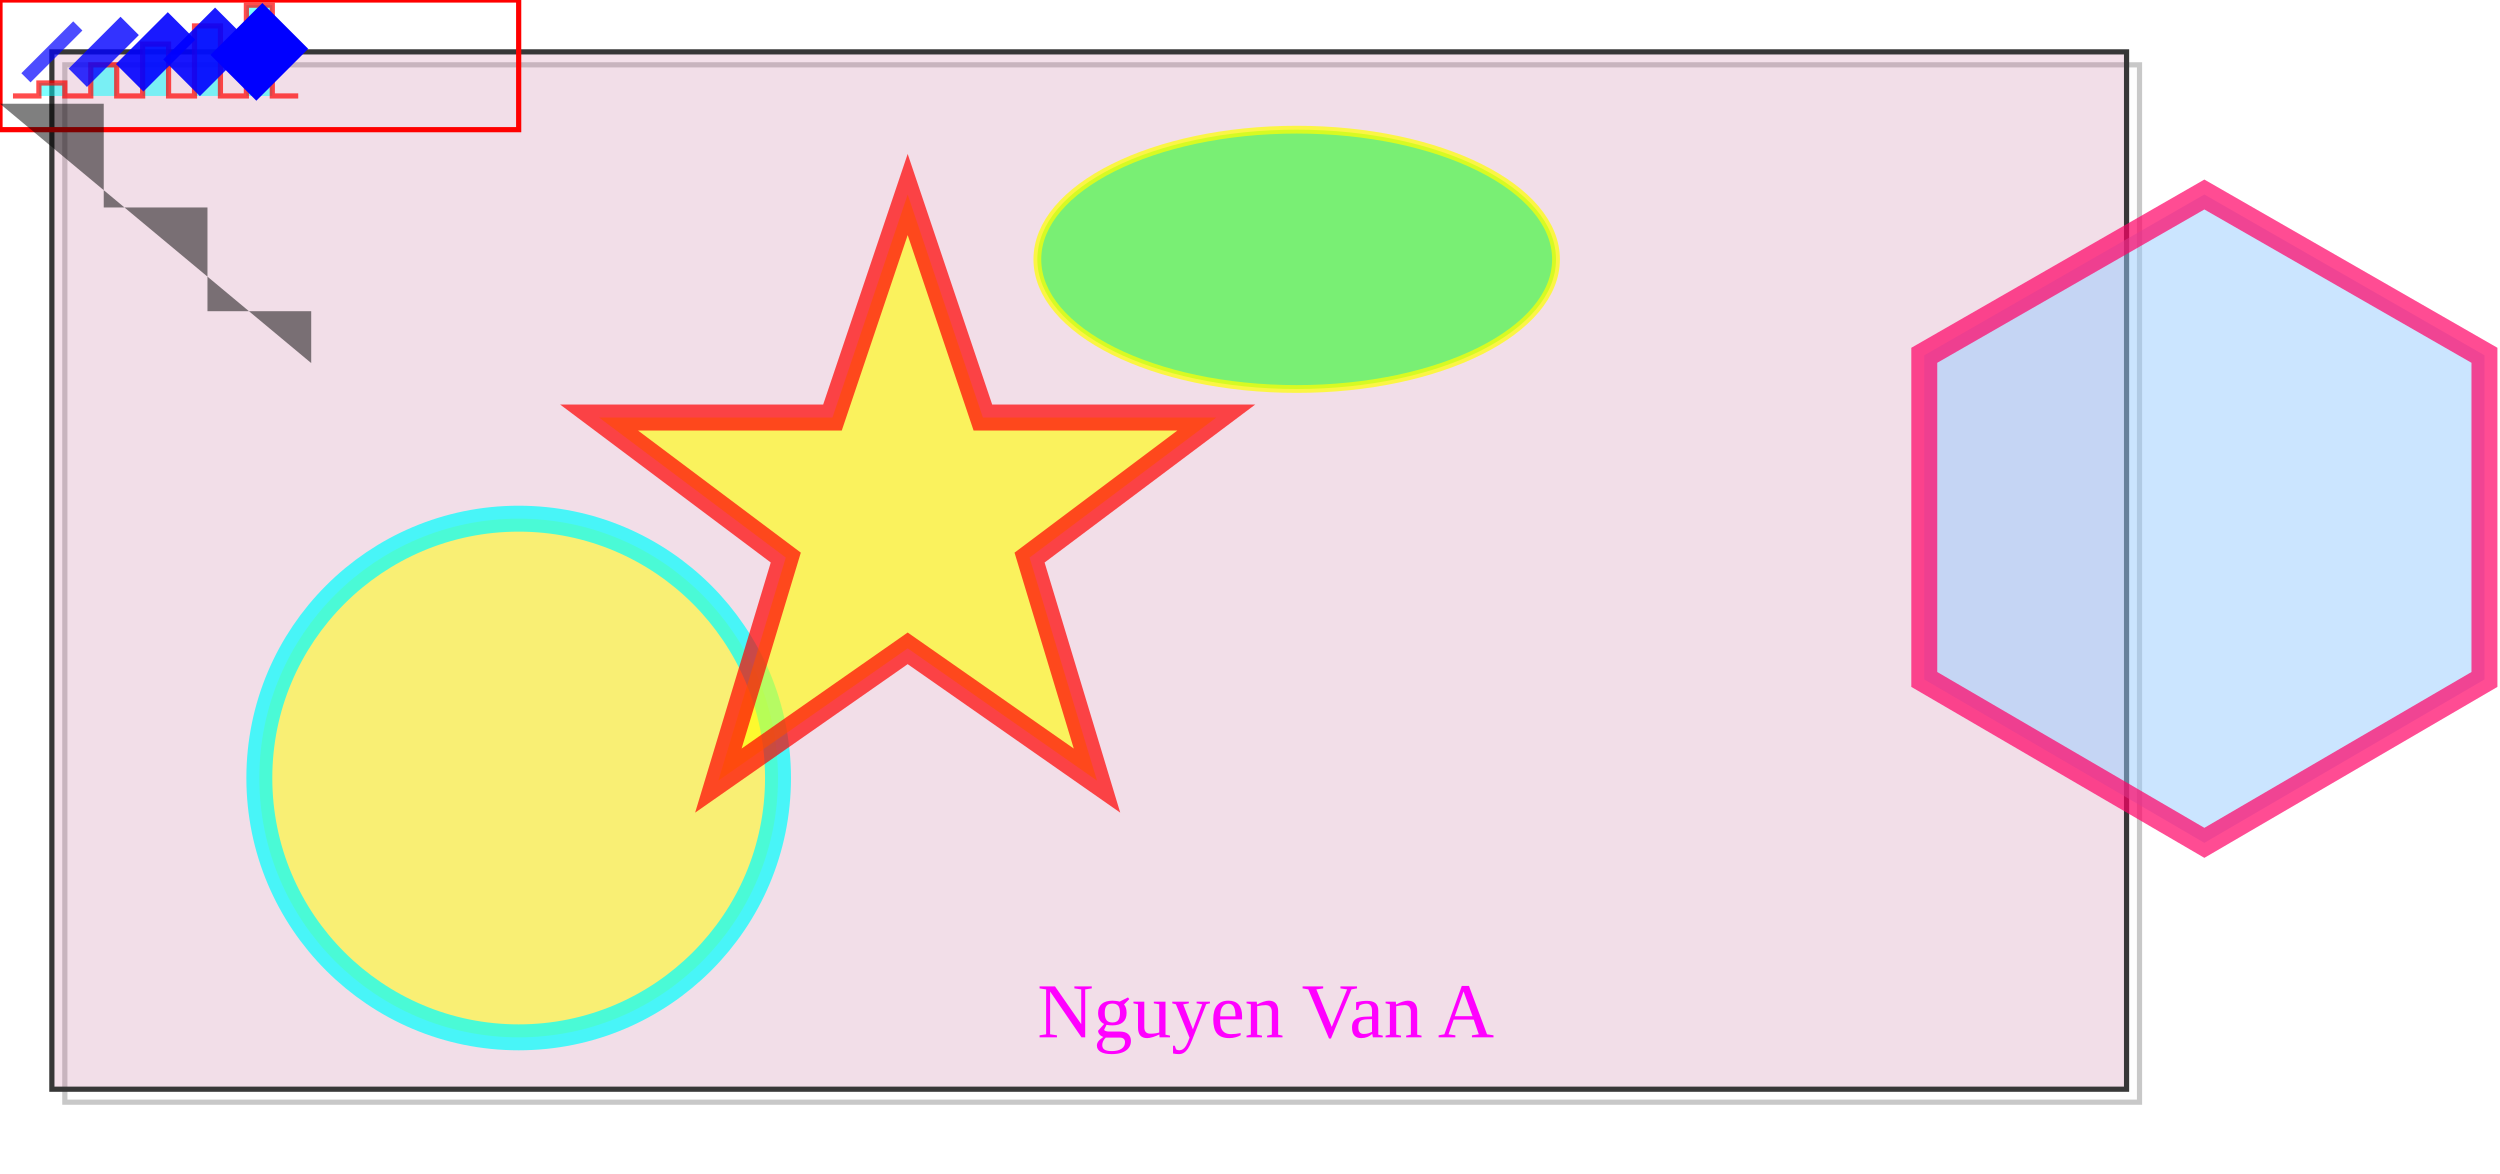
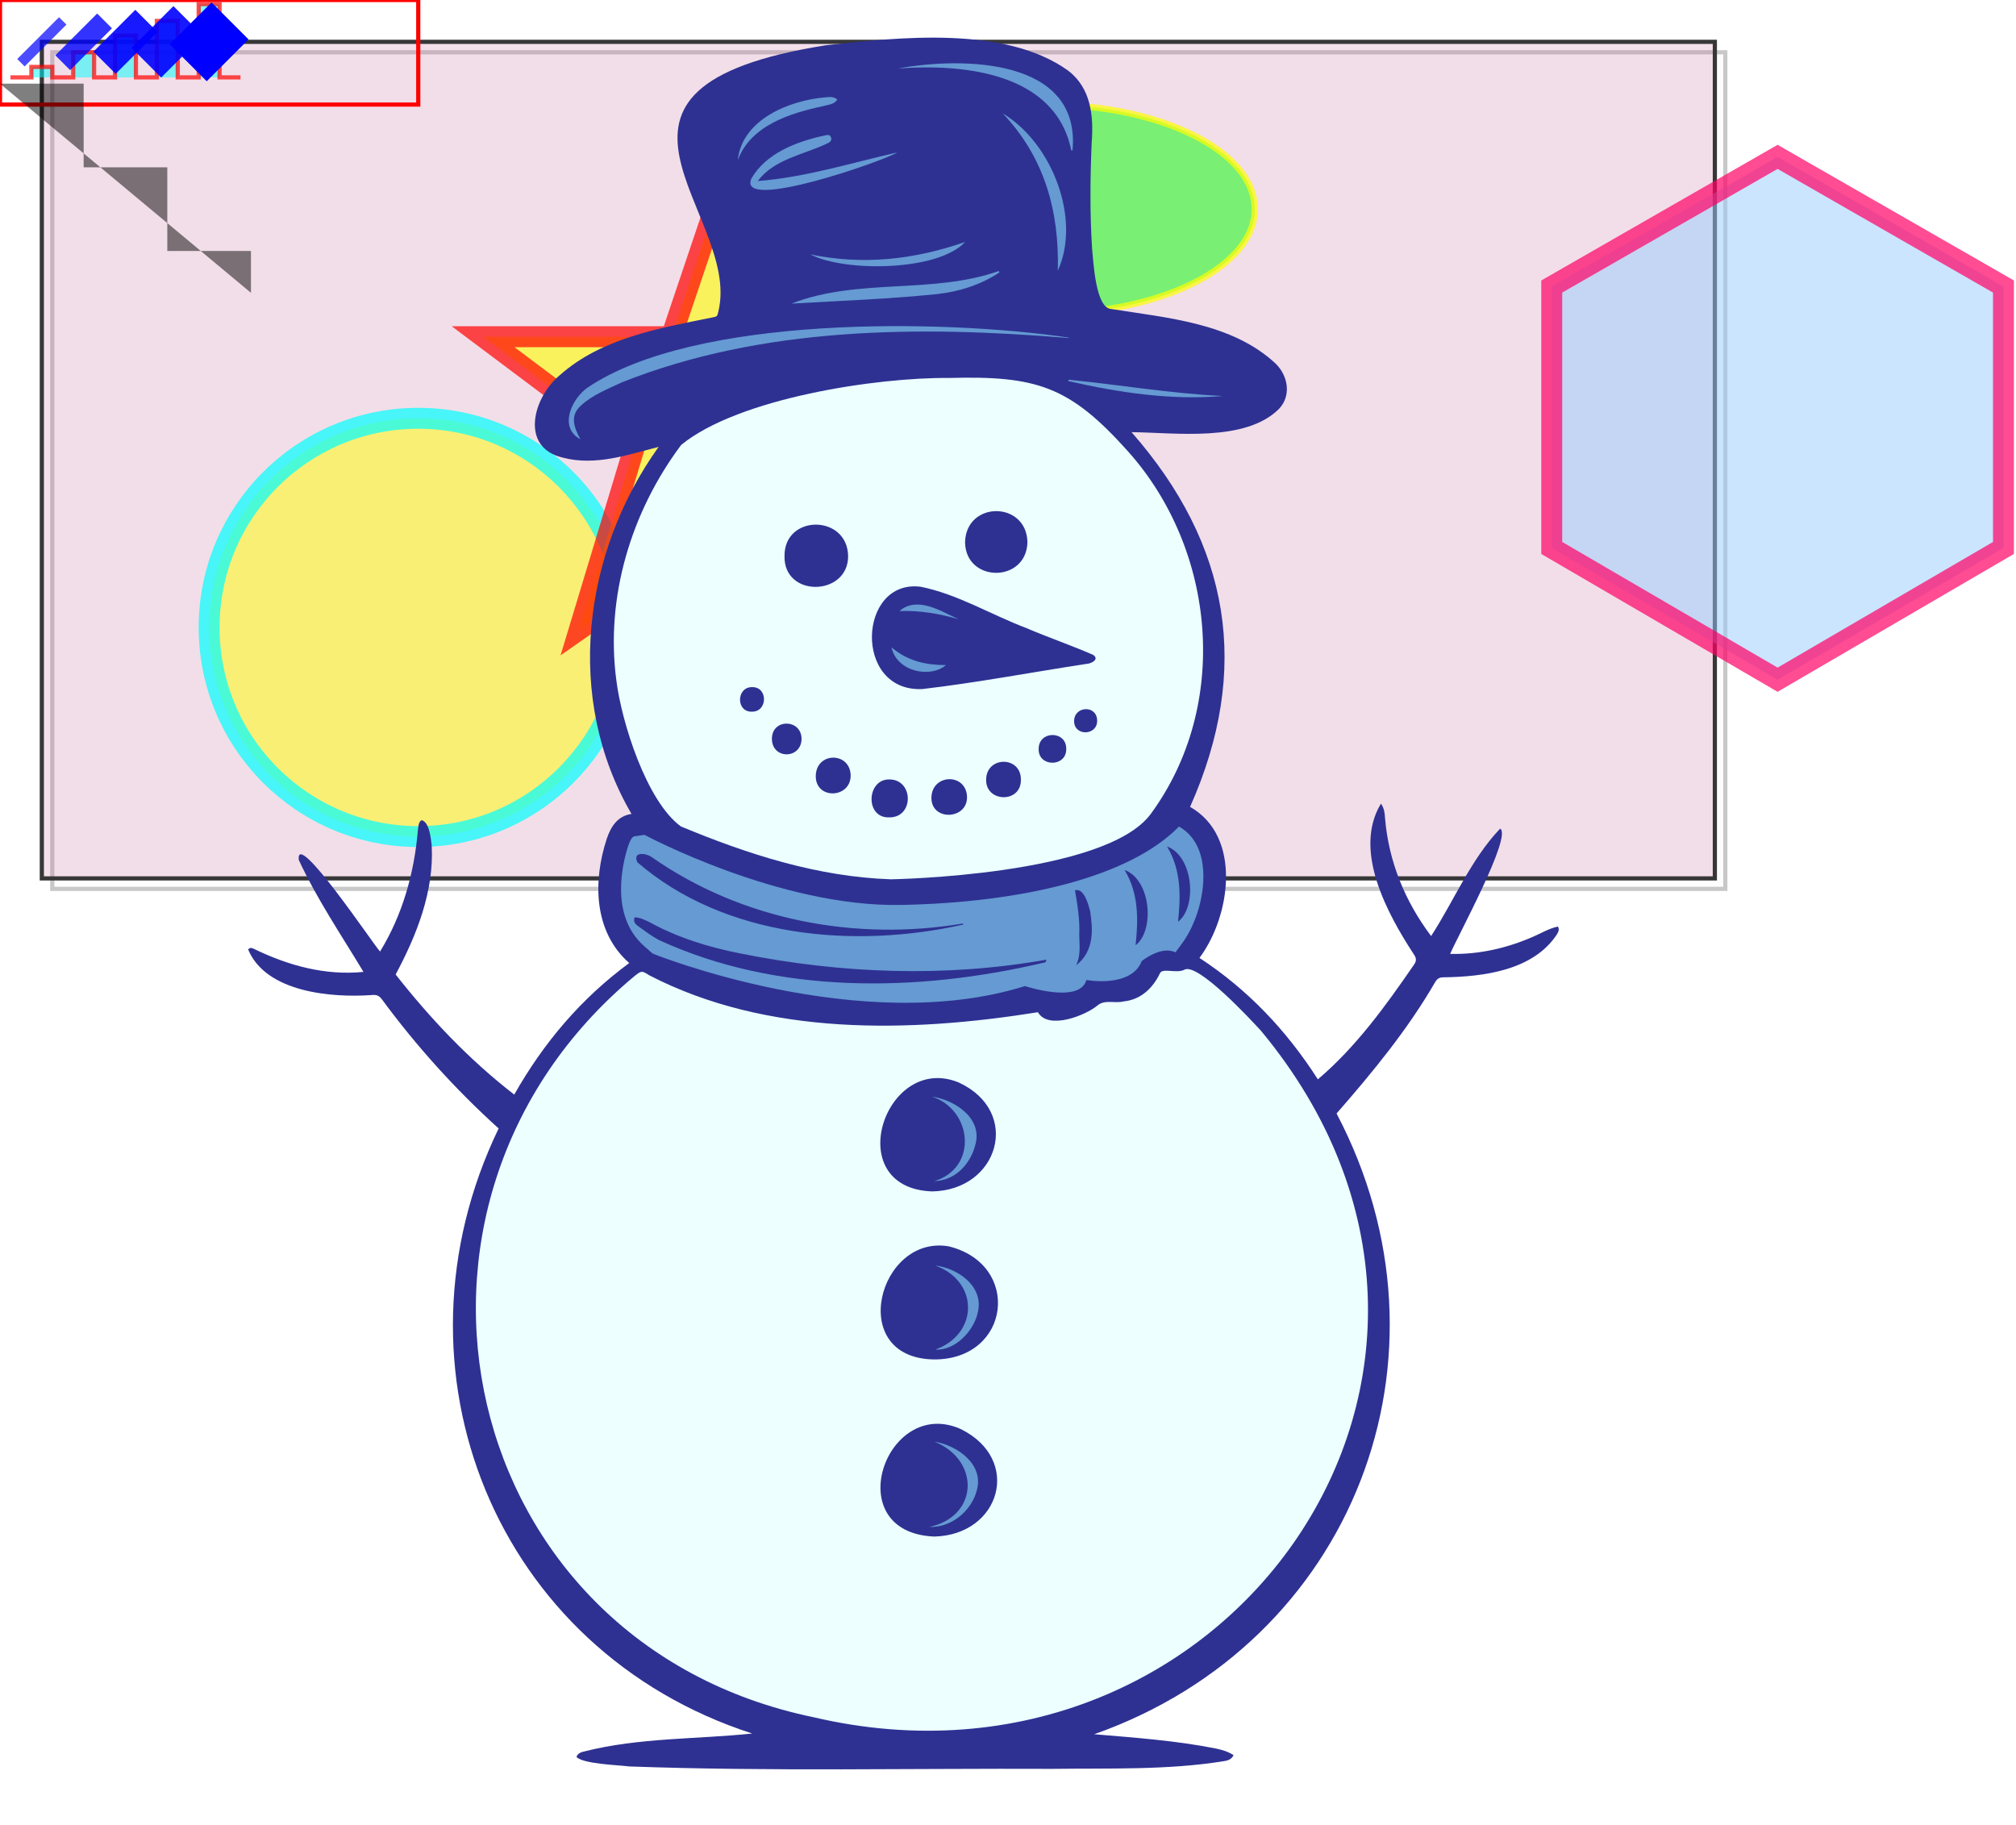
<svg xmlns="http://www.w3.org/2000/svg">
  <rect fill-opacity="0.01" stroke="rgb(200,200,200)" stroke-width="2" x="25" y="25" width="800" height="400" />
  <rect fill-opacity="0.2" fill="rgb(200,100,150)" stroke="rgb(55,55,55)" stroke-width="2" x="20" y="20" width="800" height="400" />
  <text x="0" y="0" fill="rgb(0,0,255)" font-size="40">SVG Demo</text>
  <rect fill-opacity="0" x="0" y="0" width="200" height="50" stroke="rgb(255,0,0)" stroke-width="2" />
  <text x="400" y="400" fill="rgb(255,0,255)" font-size="30">Nguyen Van A</text>
  <circle cx="200" cy="300" r="100" fill="rgb(255, 255, 0)" stroke="rgb(0, 255, 255)" stroke-width="10" stroke-opacity="0.7" fill-opacity="0.5" />
  <polyline stroke="rgb(255, 0, 0)" stroke-width="2" stroke-opacity="0.7" fill="rgb(0, 255, 255)" fill-opacity="0.5" points="5,37 15,37 15,32 25,32 25,37 35,37 35,25 45,25 45,37 55,37 55,17 65,17 65,37 75,37 75,10 85,10 85,37 95,37 95,2 105,2 105,37 115,37" />
  <ellipse cx="500" cy="100" rx="100" ry="50" stroke="rgb(255, 255, 0)" stroke-width="3" fill="rgb(0, 255, 0)" stroke-opacity="0.7" fill-opacity="0.5" />
  <line x1="10" y1="30" x2="30" y2="10" stroke="rgb(0, 0, 255)" stroke-width="5" stroke-opacity="0.7" />
  <line x1="30" y1="30" x2="50" y2="10" stroke="rgb(0, 0, 255)" stroke-width="10" stroke-opacity="0.8" />
  <line x1="50" y1="30" x2="70" y2="10" stroke="rgb(0, 0, 255)" stroke-width="15" stroke-opacity="0.9" />
  <line x1="70" y1="30" x2="90" y2="10" stroke="rgb(0, 0, 255)" stroke-width="20" stroke-opacity="0.9" />
  <line x1="90" y1="30" x2="110" y2="10" stroke="rgb(0, 0, 255)" stroke-width="25" stroke-opacity="1.0" />
  <polygon fill="rgb(153, 204, 255)" fill-opacity="0.5" stroke-width="10" stroke="rgb(255, 0, 102)" stroke-opacity="0.7" points="850,75 958,137 958,262 850,325 742,262 742,137" />
  <polygon fill="rgb(255, 255, 0)" fill-opacity="0.6" stroke-width="10" stroke="rgb(255, 0, 0)" stroke-opacity="0.7" points="350,75 379,161 469,161 397,215 423,301 350,250 277,301 303,215 231,161 321,161" />
  <polyline points="0,40 40,40 40,80 80,80 80,120 120,120 120,140" fill-opacity="0.5" />
+   <path fill="#2E3192" d="M744.986,443.018c-4.271,0.889-7.96,3.16-11.915,4.88    c-12.516,5.473-26,8.562-39.643,8.197c3.122-7.557,29.912-56.587,23.888-59.887    c-14.072,14.791-21.941,34.32-32.991,51.357c-12.504-16.607-20.346-35.668-22.046-56.534    c-0.158-2.128-0.253-4.326-1.936-6.79c-13.575,22.355,3.06,52.728,15.743,72.111    c1.279,1.851,1.277,3.193,0.016,4.956c-13.521,19.642-27.638,39.241-45.932,54.775    c-14.956-23.347-33.475-42.932-56.614-58.06c14.984-20.068,20.368-58.157-4.49-72.212    c29.337-65.894,19.224-125.327-27.988-179.178c21.116,0.22,54.323,4.935,70.476-11.091    c6.071-6.356,4.372-15.89-1.572-21.688c-20.816-19.417-51.79-21.848-78.718-26.121    c-7.464-0.582-8.398-22.706-9.05-28.73c-1.094-16.939-0.927-33.887-0.2-50.837    c0.996-12.721-0.344-26.052-11.227-34.364c-29.89-21.611-80.769-16.026-115.866-12.16    c-129.142,20.396-40.315,80.1-51.353,127.025c-0.598,2.678-0.555,2.662-3.028,3.143    c-25.392,5.114-53.023,9.853-72.966,27.675c-12.639,10.464-19.276,34.578,1.711,39.369    c15.453,4.004,30.75-1.359,45.653-5.176c-36.353,50.686-45.106,120.486-12.964,175.496    c-6.756,0.999-9.904,6.164-11.848,11.906c-6.645,20.244-6.319,44.374,10.75,59.39    c-22.959,16.92-40.885,38.014-54.981,62.911c-21.723-16.84-40.077-36.297-56.707-57.436    c10.101-18.885,18.408-39.836,17.247-61.588c-0.367-3.295-1.08-11.234-4.798-12.201    c-1.667,0.791-1.612,3.484-1.843,5.148c-1.766,20.309-7.342,40.188-18.06,57.657    c-2.54-2.426-40.604-59.393-38.857-43.769c8.698,18.737,20.283,35.833,30.929,53.513    c-18.272,1.827-35.873-3.006-52.234-10.939c-0.912-0.389-1.888-1.013-2.92,0.216    c8.548,20.526,39.836,23.175,59.285,21.784c2.093-0.197,3.313,0.277,4.638,1.999    c16.532,22.444,35.174,43.118,55.861,61.805c-55.62,115.232-1.475,249.634,121.252,289.303    c-26.309,2.768-54.12,1.906-80.281,8.564c-1.432,0.339-3.024,0.754-3.771,2.614    c3.244,3.399,19.59,3.845,25.287,4.565c67.46,2.431,135.013,0.861,202.506,1.154    c27.12-0.359,54.503,0.66,81.383-3.612c1.816-0.297,3.914-0.588,5.049-2.946    c-2.699-1.746-5.57-2.576-8.653-3.207c-19.136-3.782-38.604-5.149-58.005-6.792    c123.956-43.656,177.019-180.612,115.906-296.804c17.269-19.777,33.97-40.042,47.156-62.83    c1.044-1.751,2.164-2.326,4.196-2.288c19.035-0.276,42.675-3.304,54.005-20.499    C745.025,445.747,745.822,444.698,744.986,443.018z" />
+   <path fill="#EDFFFF" d="M325.579,395.156c32.141,13.371,65.351,24.078,100.422,25.278    c0,0,102.521-1.619,124.289-31.289c37.937-51.708,31.375-125.911-10.813-173.223    c-27.965-31.239-43.585-36.343-85.891-35.196c-34.243-0.322-100.345,9.551-127.841,31.986    c-23.921,31.905-36.313,72.777-31.03,112.53C297.202,345.284,309.147,383.154,325.579,395.156z M445.385,381.229    c0.365-11.418,16.873-11.684,17.026,0.008C462.412,392.053,445.077,392.684,445.385,381.229z M471.54,372.81    c0.081-11.389,16.746-11.472,16.628,0.03C488.318,384.177,471.348,383.747,471.54,372.81z M496.661,357.957    c0.096-8.746,13.452-8.706,13.187,0.265C509.886,366.914,496.285,366.876,496.661,357.957z M513.607,344.779    c0.05-7.311,10.9-7.792,11.029-0.286C524.802,351.813,513.609,352.164,513.607,344.779z M491.295,259.286    c-0.519,19.556-29.594,19.43-29.831-0.068C462.033,239.361,490.919,239.509,491.295,259.286z M440.355,280.567    c17.751,3.617,33.561,13.366,50.405,19.733c10.528,4.51,21.424,8.227,31.913,12.799    c3.299,2.168-0.972,4.287-3.258,4.359c-26.14,3.986-52.15,8.948-78.417,12.014    C407.815,330.958,410.224,276.591,440.355,280.567z M425.31,372.682c11.614,0.044,11.813,18.265-0.052,18.141    C413.494,391.29,414.34,372.432,425.31,372.682z M390.079,370.929c0.286-11.609,16.619-11.495,16.686,0.015    C406.612,381.873,389.87,382.429,390.079,370.929z M405.549,266.152c-0.204,18.945-30.829,19.702-30.415-0.248    C374.947,245.694,405.51,245.896,405.549,266.152z M383.287,353.26c-0.091,9.754-14.026,9.982-14.177,0.111    C369.003,343.483,383.184,343.603,383.287,353.26z M359.587,328.547c7.655-0.216,7.646,11.723,0.02,11.744    C351.84,340.537,352.051,328.503,359.587,328.547z" />
+   <path fill="#EDFFFF" d="M566.596,463.54c-3.746,2.211-10.897-0.989-11.966,1.893    c-3.455,7.187-9.209,12.562-17.335,13.39c-4.139,1.085-9.004-1.035-12.46,1.899    c-5.77,4.848-23.609,11.898-28.529,3.263c-61.264,9.797-129.416,11.54-185.817-17.638    c-3.644-2.286-3.666-2.319-7.155,0.418C172.015,576.268,218.203,785.774,389.029,821.087    c197.568,46.316,348.245-166.468,213.959-328.204C597.855,487.273,573.284,460.809,566.596,463.54z M458.445,517.584    c30.282,14.008,19.084,51.615-12.789,52.082C401.541,568.019,423.164,503.081,458.445,517.584z M446.671,734.691    c-45.89-1.961-23.089-67.41,12.764-51.388C488.969,697.93,478.309,734.011,446.671,734.691z M446.451,650.004    c-41.949-0.753-26.305-59.862,7.216-54.069C488.722,604.572,483.255,650.29,446.451,650.004z" />
+   <path fill="#659AD2" d="M448.192,140.606c10.531-1.18,20.903-4.443,29.756-10.397    c-0.139-0.202-0.279-0.405-0.418-0.607c-31.833,11.223-67.322,3.163-99.1,15.578    C401.897,143.801,424.933,143.009,448.192,140.606z" />
+   <path fill="#659AD2" d="M387.502,121.647c16.159,8.485,61.087,8.158,74.002-5.973    C437.112,124.2,412.643,126.842,387.502,121.647z" />
+   <path fill="#659AD2" d="M479.461,54.198c20.155,21.216,27.091,46.988,26.355,75.214    C517.025,104.972,503.334,68.555,479.461,54.198z" />
+   <path fill="#659AD2" d="M452.316,318.004c-9.438-0.001-18.176-1.831-26.024-8.469    C428.824,321.232,444.925,324.433,452.316,318.004z" />
+   <path fill="#659AD2" d="M393.83,50.695c2.378-0.724,5.141-0.716,6.531-3.119c-1.9-1.536-3.707-1.186-5.413-1.056    c-17.288,1.359-40.114,10.496-42.161,30.044C359.051,59.853,377.901,54.097,393.83,50.695z" />
+   <path fill="#659AD2" d="M458.416,296.105c-8.516-3.83-19.691-11.31-28.336-3.937    C440.212,291.841,449.375,293.478,458.416,296.105z" />
+   <path fill="#659AD2" d="M511.04,161.633c0.008-0.071,0.016-0.143,0.024-0.214    c-60.428-8.908-178.939-10.697-230.106,23.914c-7.596,5.301-13.969,19.055-3.451,24.678    c-3.119-5.786-5.187-11.451,0.573-16.357c5.551-4.971,12.694-7.737,19.357-10.87    C364.858,156.027,439.714,155.73,511.04,161.633z" />
+   <path fill="#659AD2" d="M512.251,71.912c0.198,0.003,0.396,0.006,0.594,0.009    c4.122-44.215-52.623-44.842-83.429-39.161C460.485,30.409,504.697,34.596,512.251,71.912z" />
+   <path fill="#659AD2" d="M395.256,68.737c1.216-0.526,2.66-1.264,2.159-2.939c-0.551-1.842-2.16-1.181-3.409-0.939    c-13.117,2.855-27.647,8.354-34.699,20.487c-7.163,16.302,64.156-8.696,69.645-12.433    c-22.14,5.018-43.876,11.911-66.602,13.635C370.244,76.058,384.006,74.05,395.256,68.737z" />
+   <path fill="#659AD2" d="M446.812,689.303c21.879,8.807,21.302,35.716-2.443,40.806    c11.695,0.344,20.4-8.838,22.599-17.088C470.879,700.351,457.902,691.139,446.812,689.303z" />
+   <path fill="#659AD2" d="M447.188,605.1c20.954,7.491,20.883,32.691,0.077,40.197    c9.437,0.607,18.483-8.988,20.316-17.86C470.524,615.176,458.197,606.416,447.188,605.1z" />
+   <path fill="#659AD2" d="M510.865,182.223c24.325,5.512,48.827,9.244,73.906,7.13    c-24.727-1.146-49.202-5.359-73.826-7.795C510.918,181.78,510.892,182.002,510.865,182.223z" />
+   <path fill="#659AD2" d="M446.747,564.773c10.256-0.339,17.647-8.467,19.83-18.174    c2.868-12.302-10.331-20.742-21-22.282C464.923,530.569,467.857,558.3,446.747,564.773z" />
+   <path fill="#659AD2" d="M308.009,452.361l4.091,3.599c0,0,99.379,40.17,178.037,15.521c0,0,26.099,8.7,29.361-2.9    c0,0,21.387,3.987,26.461-9.062c0,0,9.359-7.57,16.098-4.147l2.847-3.812c8.259-11.06,12.359-28.084,9.752-40.478    c-1.538-7.31-5.207-12.649-10.904-15.871c-23.531,24.138-75.064,36.397-133.062,37.484    c-57.997,1.087-122.527-33.519-122.527-33.519l-4.611,0.681c-0.591,0.087-1.688,0.249-3.183,4.643    C297.893,412.068,291.237,437.607,308.009,452.361z M563.308,440.738c1.292-12.149,1.61-24.647-5.271-36    C570.677,409.337,572.55,433.648,563.308,440.738z M543.009,451.975c1.292-12.149,1.61-24.647-5.271-36    C550.378,420.574,552.251,444.885,543.009,451.975z M521.238,435.481c1.358,8.664,2.191,19.188-6.663,26.086    c2.293-4.776,1.585-9.625,1.489-14.444c0.352-7.195-0.795-14.265-2.035-21.4    C518.507,424.267,520.654,433.402,521.238,435.481z M311.54,409.753c43.062,30.177,97.367,40.449,148.93,31.826    c0.034,0.167,0.069,0.335,0.103,0.502c-52.239,11.728-114.122,6.228-155.835-29.816    C302.417,407.036,308.87,407.905,311.54,409.753z M303.432,438.63c2.511,0.039,4.765,1.156,6.961,2.206    c13.628,7.498,28.295,12.021,43.454,15.015c48.13,9.716,98.293,11.586,146.401,3.032    c0.202,1.441-0.996,1.362-1.807,1.56c-59.785,13.992-126.785,15.114-183.416-11.004    c-3.521-1.896-6.759-4.342-10.016-6.69C303.805,441.881,302.687,440.659,303.432,438.63z" />
</svg>
